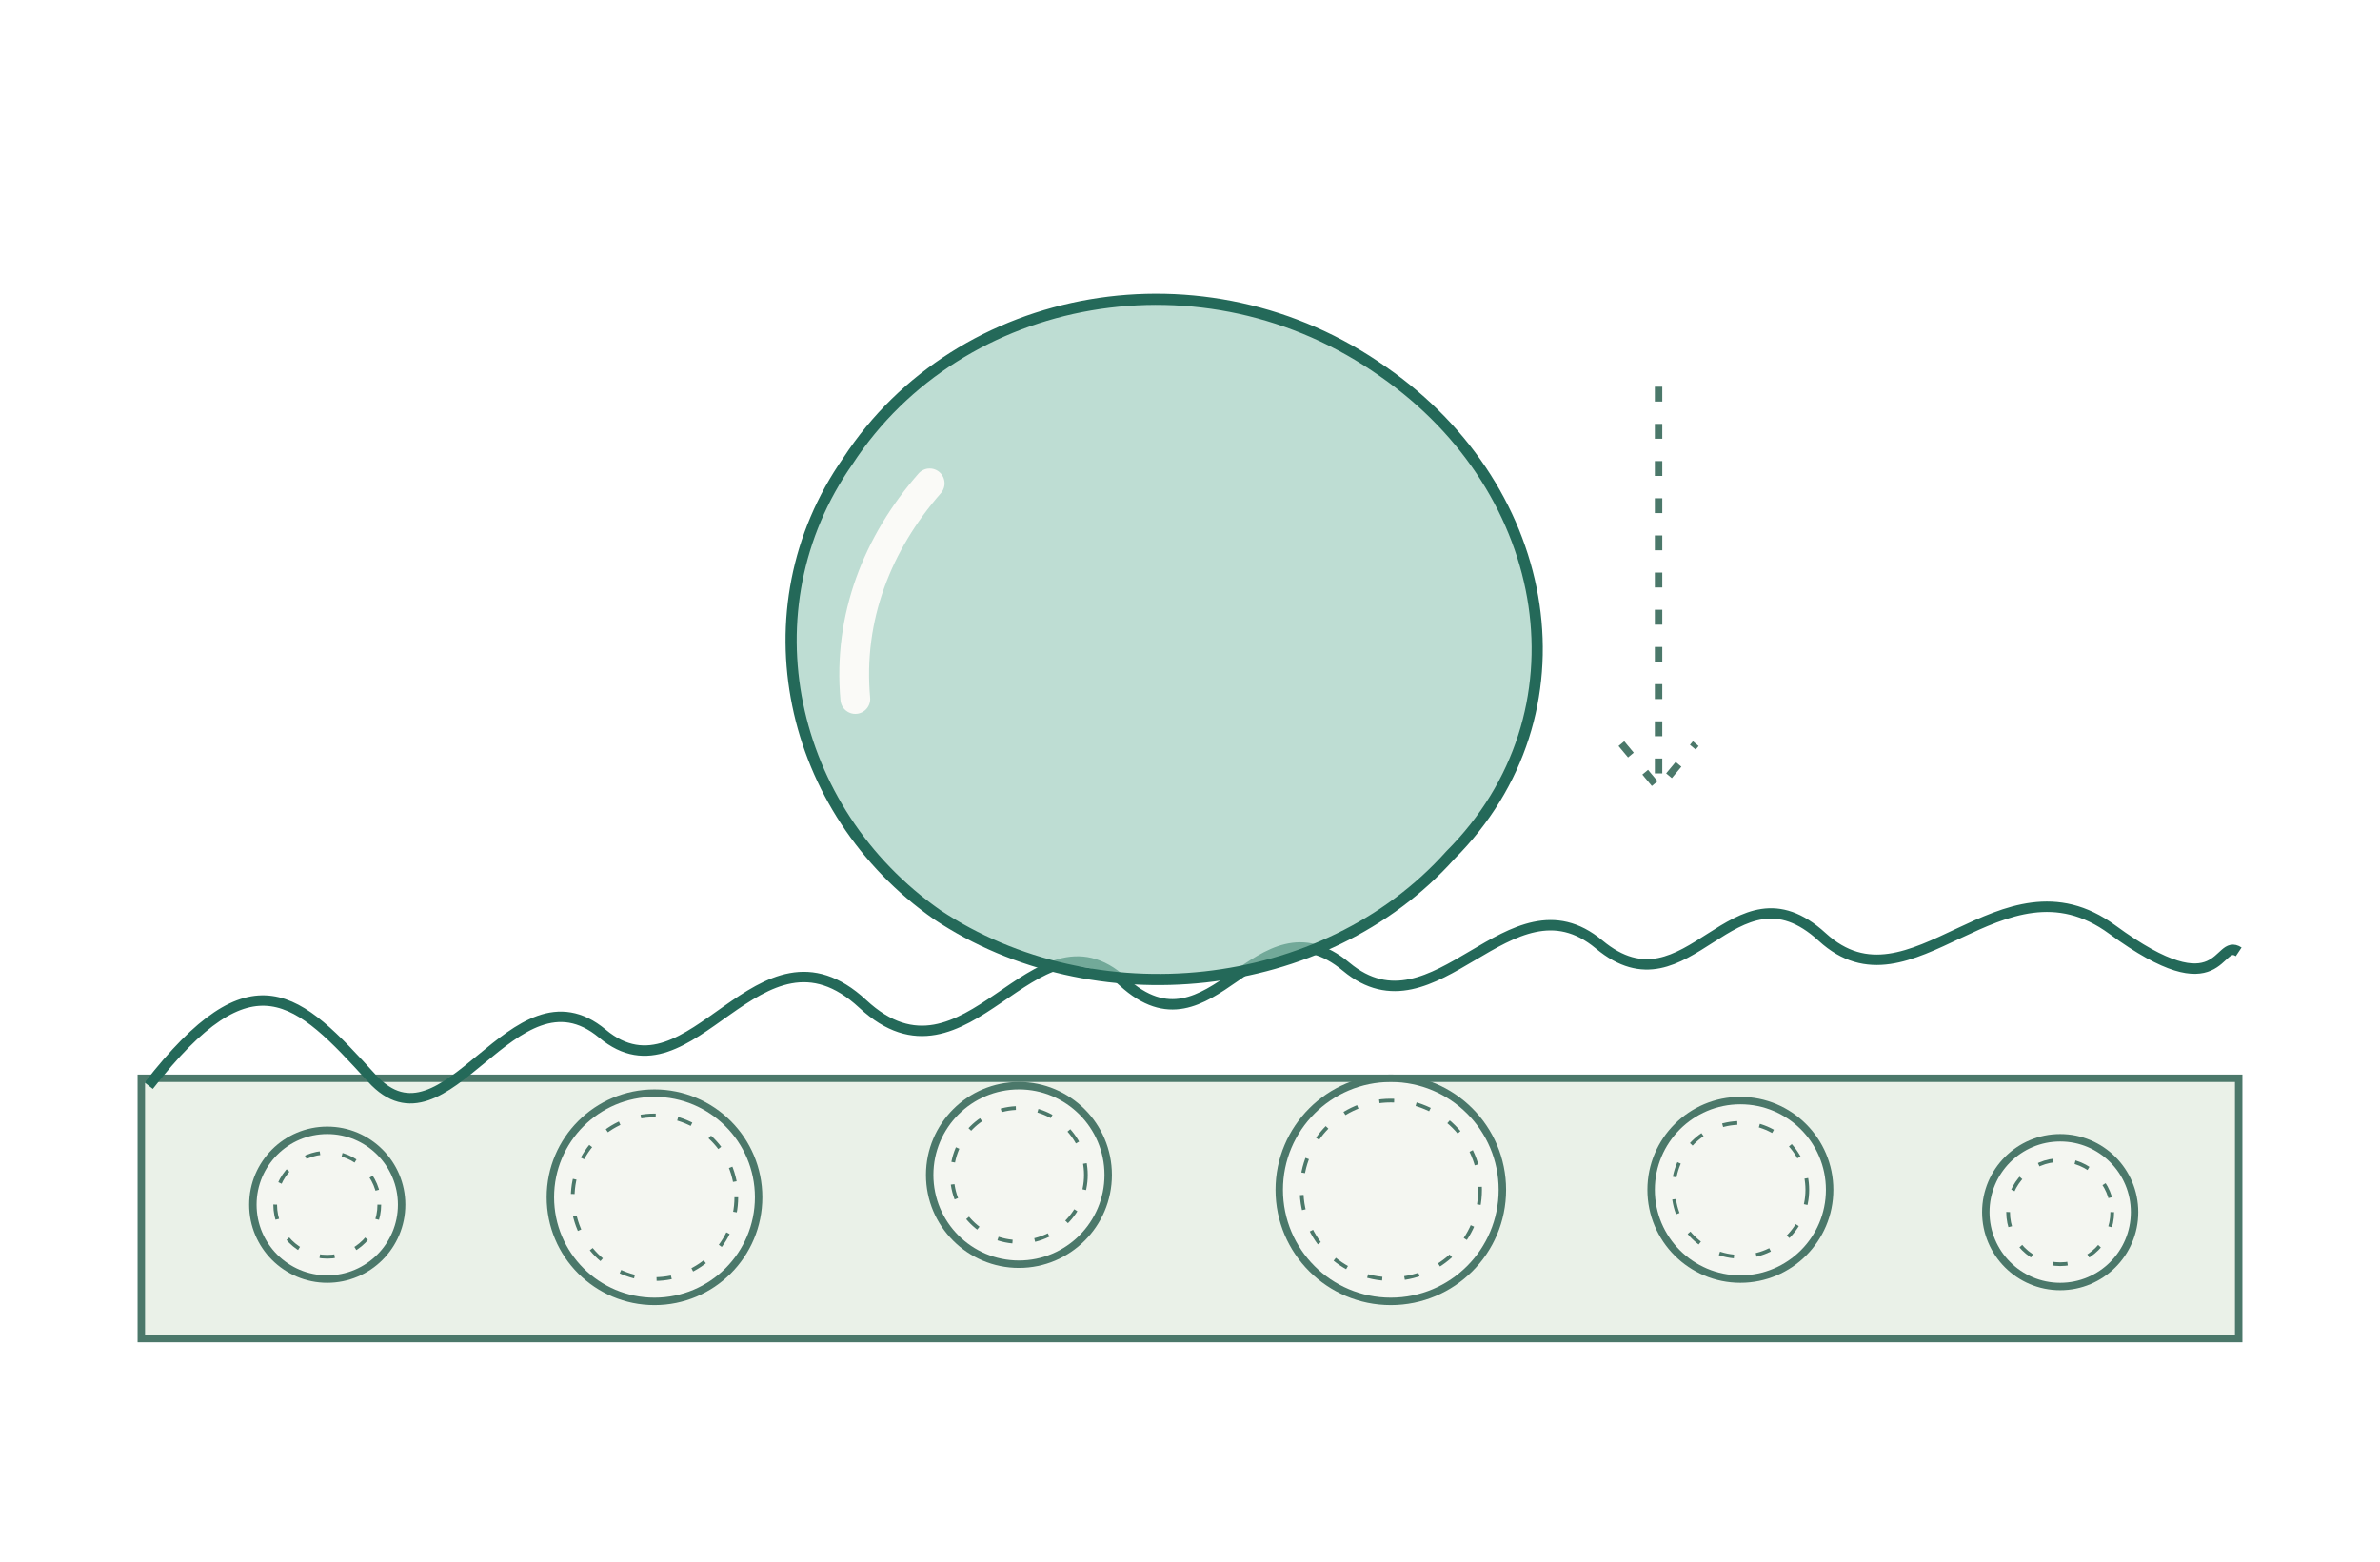
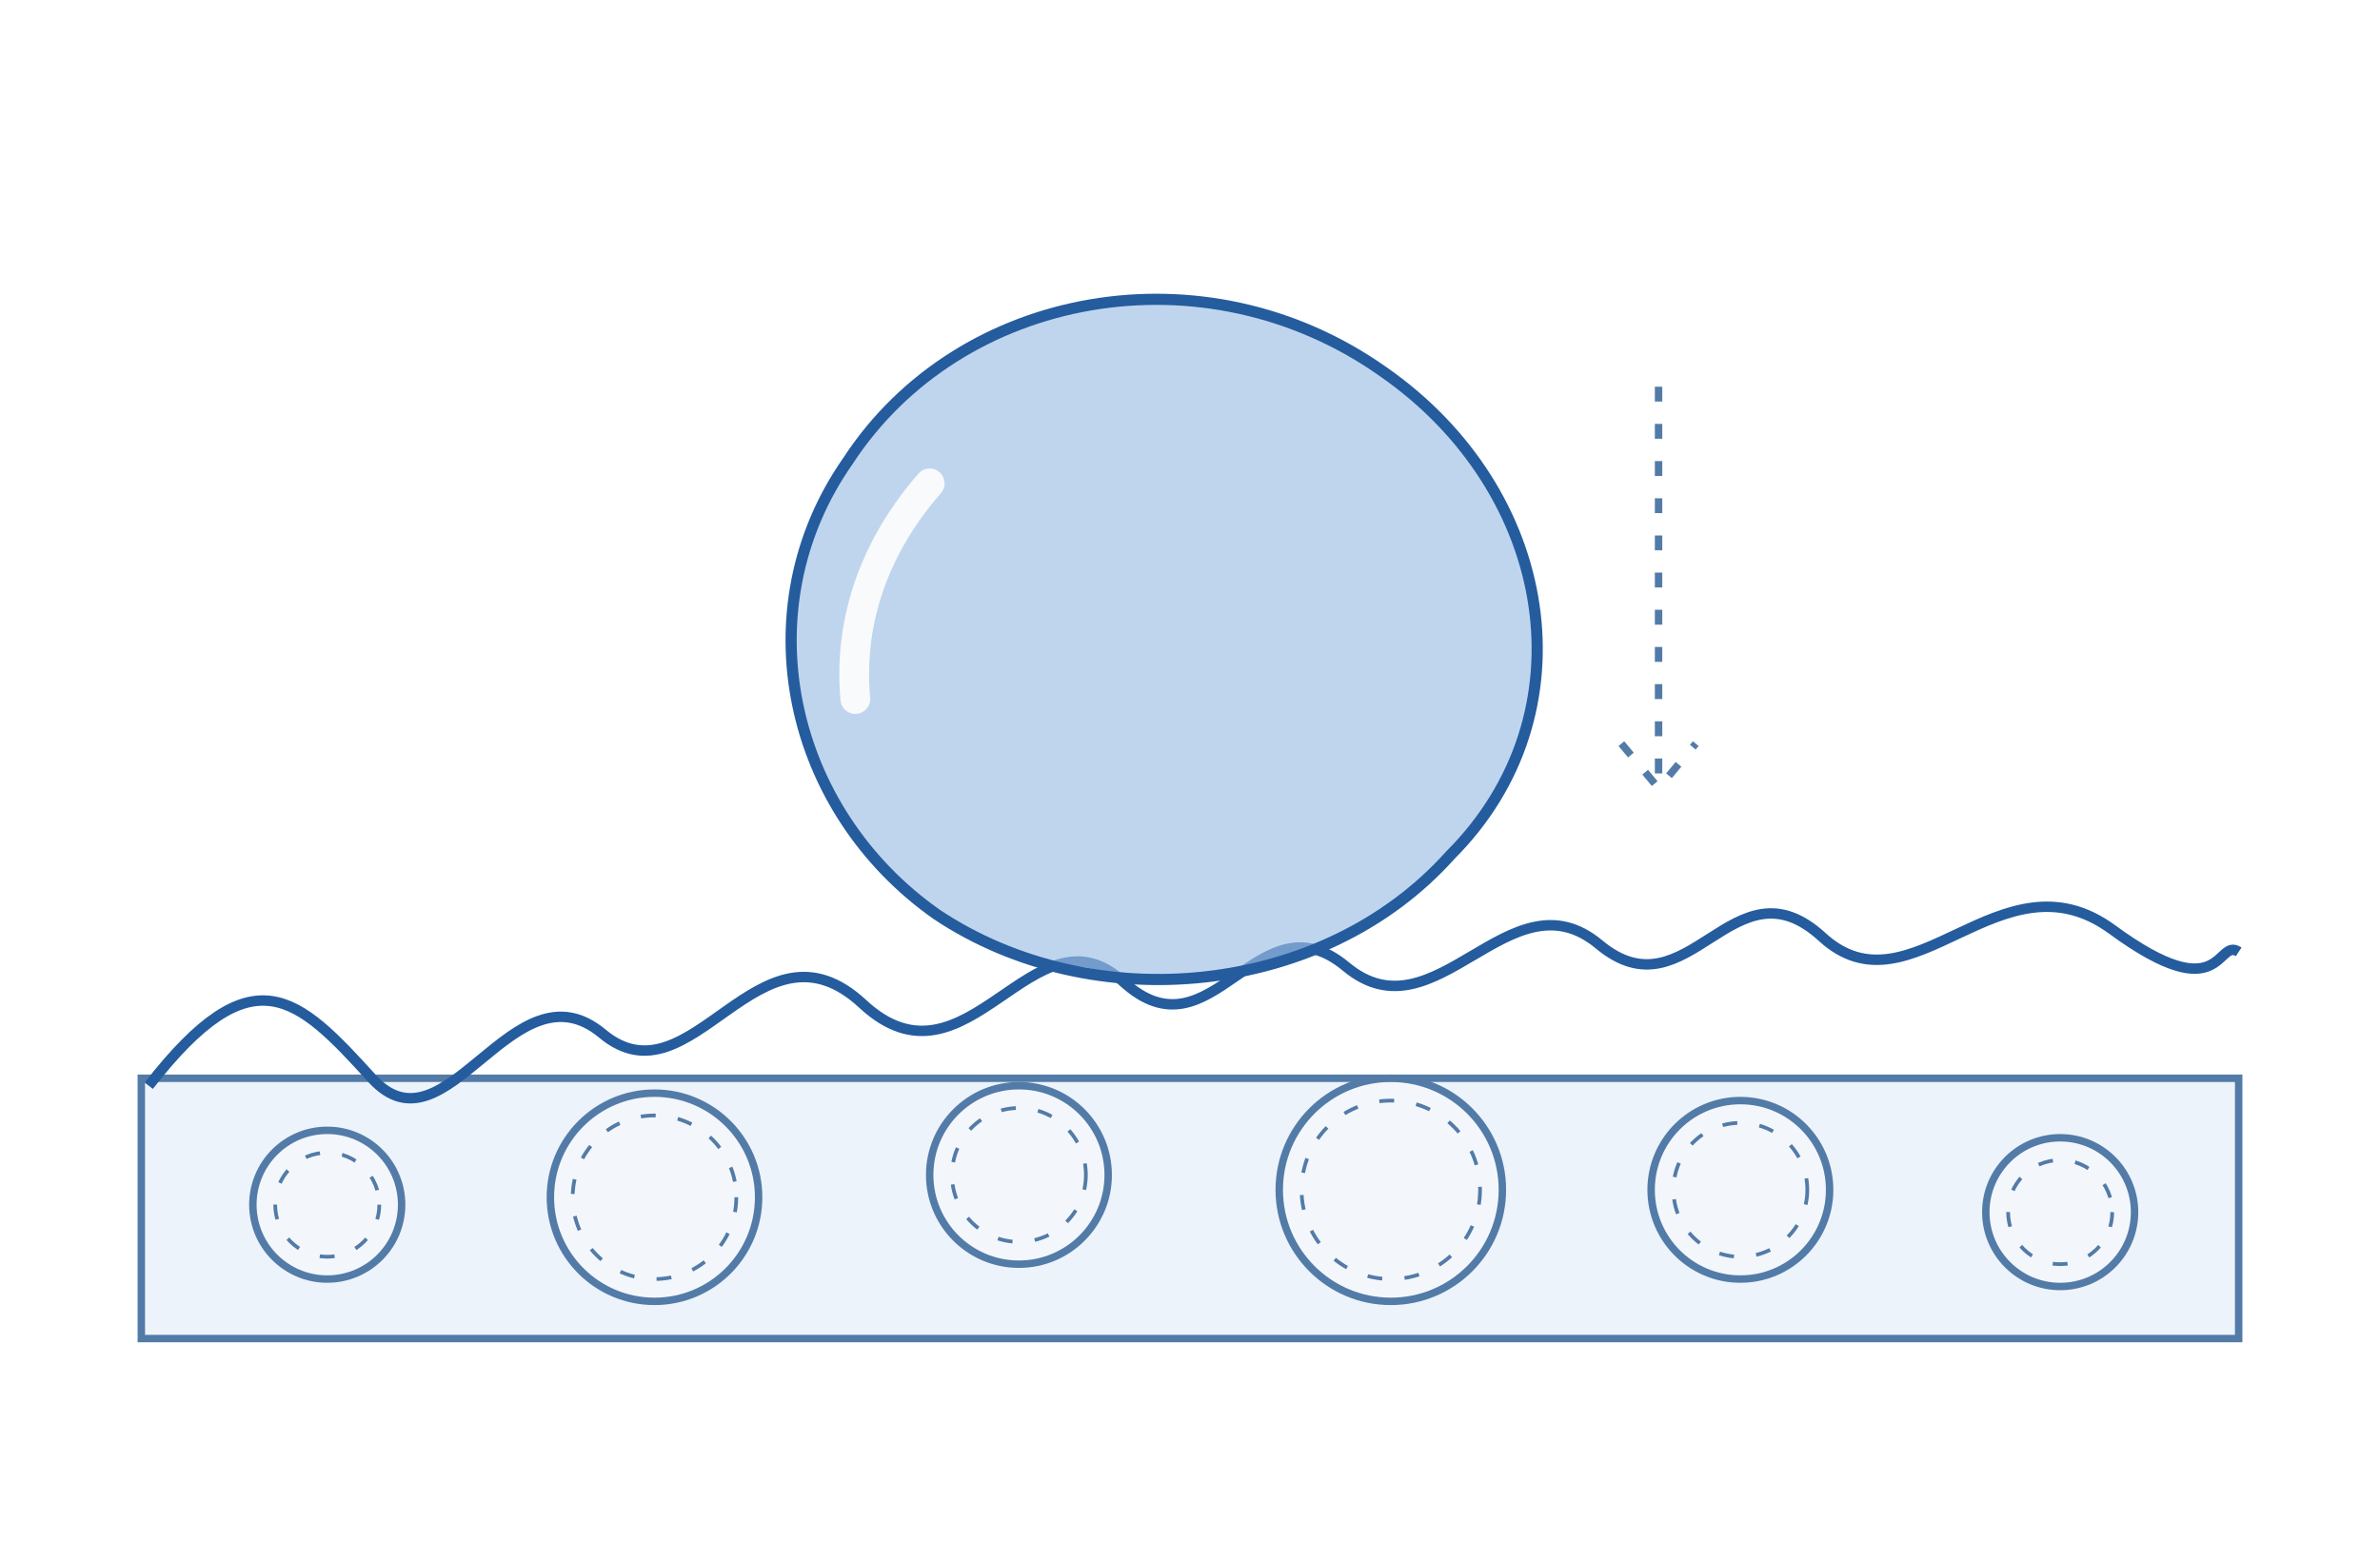
<svg xmlns="http://www.w3.org/2000/svg" width="320" height="210" viewBox="0 0 320 210" fill="none">
-   <path d="M19 145H301V180H19Z" fill="#dce7d9" fill-opacity=".6" stroke="#4b786a" stroke-width="1" />
-   <path d="M20 146c14-18 20-12 30-1s19-16 31-6 21-17 35-4 23-14 35-3 18-12 30-2 22-13 34-3 18-12 30-1 24-12 39-1 14 1 17 3" stroke="#246959" stroke-width="1.4" />
-   <circle cx="44" cy="162" r="10" fill="#fafaf7" fill-opacity=".6" stroke="#4b786a" stroke-width="1" />
-   <circle cx="44" cy="162" r="7" stroke="#4b786a" stroke-width=".5" stroke-dasharray="2 3" />
-   <circle cx="88" cy="161" r="14" fill="#fafaf7" fill-opacity=".6" stroke="#4b786a" stroke-width="1" />
-   <circle cx="88" cy="161" r="11" stroke="#4b786a" stroke-width=".5" stroke-dasharray="2 3" />
-   <circle cx="137" cy="158" r="12" fill="#fafaf7" fill-opacity=".6" stroke="#4b786a" stroke-width="1" />
-   <circle cx="137" cy="158" r="9" stroke="#4b786a" stroke-width=".5" stroke-dasharray="2 3" />
-   <circle cx="187" cy="160" r="15" fill="#fafaf7" fill-opacity=".6" stroke="#4b786a" stroke-width="1" />
-   <circle cx="187" cy="160" r="12" stroke="#4b786a" stroke-width=".5" stroke-dasharray="2 3" />
-   <circle cx="234" cy="160" r="12" fill="#fafaf7" fill-opacity=".6" stroke="#4b786a" stroke-width="1" />
-   <circle cx="234" cy="160" r="9" stroke="#4b786a" stroke-width=".5" stroke-dasharray="2 3" />
-   <circle cx="277" cy="163" r="10" fill="#fafaf7" fill-opacity=".6" stroke="#4b786a" stroke-width="1" />
-   <circle cx="277" cy="163" r="7" stroke="#4b786a" stroke-width=".5" stroke-dasharray="2 3" />
-   <path d="M126 123c-20-14-26-41-12-61 15-23 48-29 72-12 23 16 28 46 9 65-17 19-48 22-69 8Z" fill="#9bcbbb" fill-opacity=".65" stroke="#246959" stroke-width="1.5" />
-   <path d="M125 65c-7 8-11 18-10 29" stroke="#fafaf7" stroke-width="4" stroke-linecap="round" />
-   <path d="M223 52v54m-5-6 5 6 5-6" stroke="#4b786a" stroke-width="1" stroke-dasharray="2 3" />
+   <path d="M19 145H301V180H19Z" fill="#dfebf7" fill-opacity=".6" stroke="#537ba8" stroke-width="1" />
+   <path d="M20 146c14-18 20-12 30-1s19-16 31-6 21-17 35-4 23-14 35-3 18-12 30-2 22-13 34-3 18-12 30-1 24-12 39-1 14 1 17 3" stroke="#245c9e" stroke-width="1.4" />
+   <circle cx="44" cy="162" r="10" fill="#f8fafc" fill-opacity=".6" stroke="#537ba8" stroke-width="1" />
+   <circle cx="44" cy="162" r="7" stroke="#537ba8" stroke-width=".5" stroke-dasharray="2 3" />
+   <circle cx="88" cy="161" r="14" fill="#f8fafc" fill-opacity=".6" stroke="#537ba8" stroke-width="1" />
+   <circle cx="88" cy="161" r="11" stroke="#537ba8" stroke-width=".5" stroke-dasharray="2 3" />
+   <circle cx="137" cy="158" r="12" fill="#f8fafc" fill-opacity=".6" stroke="#537ba8" stroke-width="1" />
+   <circle cx="137" cy="158" r="9" stroke="#537ba8" stroke-width=".5" stroke-dasharray="2 3" />
+   <circle cx="187" cy="160" r="15" fill="#f8fafc" fill-opacity=".6" stroke="#537ba8" stroke-width="1" />
+   <circle cx="187" cy="160" r="12" stroke="#537ba8" stroke-width=".5" stroke-dasharray="2 3" />
+   <circle cx="234" cy="160" r="12" fill="#f8fafc" fill-opacity=".6" stroke="#537ba8" stroke-width="1" />
+   <circle cx="234" cy="160" r="9" stroke="#537ba8" stroke-width=".5" stroke-dasharray="2 3" />
+   <circle cx="277" cy="163" r="10" fill="#f8fafc" fill-opacity=".6" stroke="#537ba8" stroke-width="1" />
+   <circle cx="277" cy="163" r="7" stroke="#537ba8" stroke-width=".5" stroke-dasharray="2 3" />
+   <path d="M126 123c-20-14-26-41-12-61 15-23 48-29 72-12 23 16 28 46 9 65-17 19-48 22-69 8Z" fill="#9dbfe5" fill-opacity=".65" stroke="#245c9e" stroke-width="1.5" />
+   <path d="M125 65c-7 8-11 18-10 29" stroke="#f8fafc" stroke-width="4" stroke-linecap="round" />
+   <path d="M223 52v54m-5-6 5 6 5-6" stroke="#537ba8" stroke-width="1" stroke-dasharray="2 3" />
</svg>
